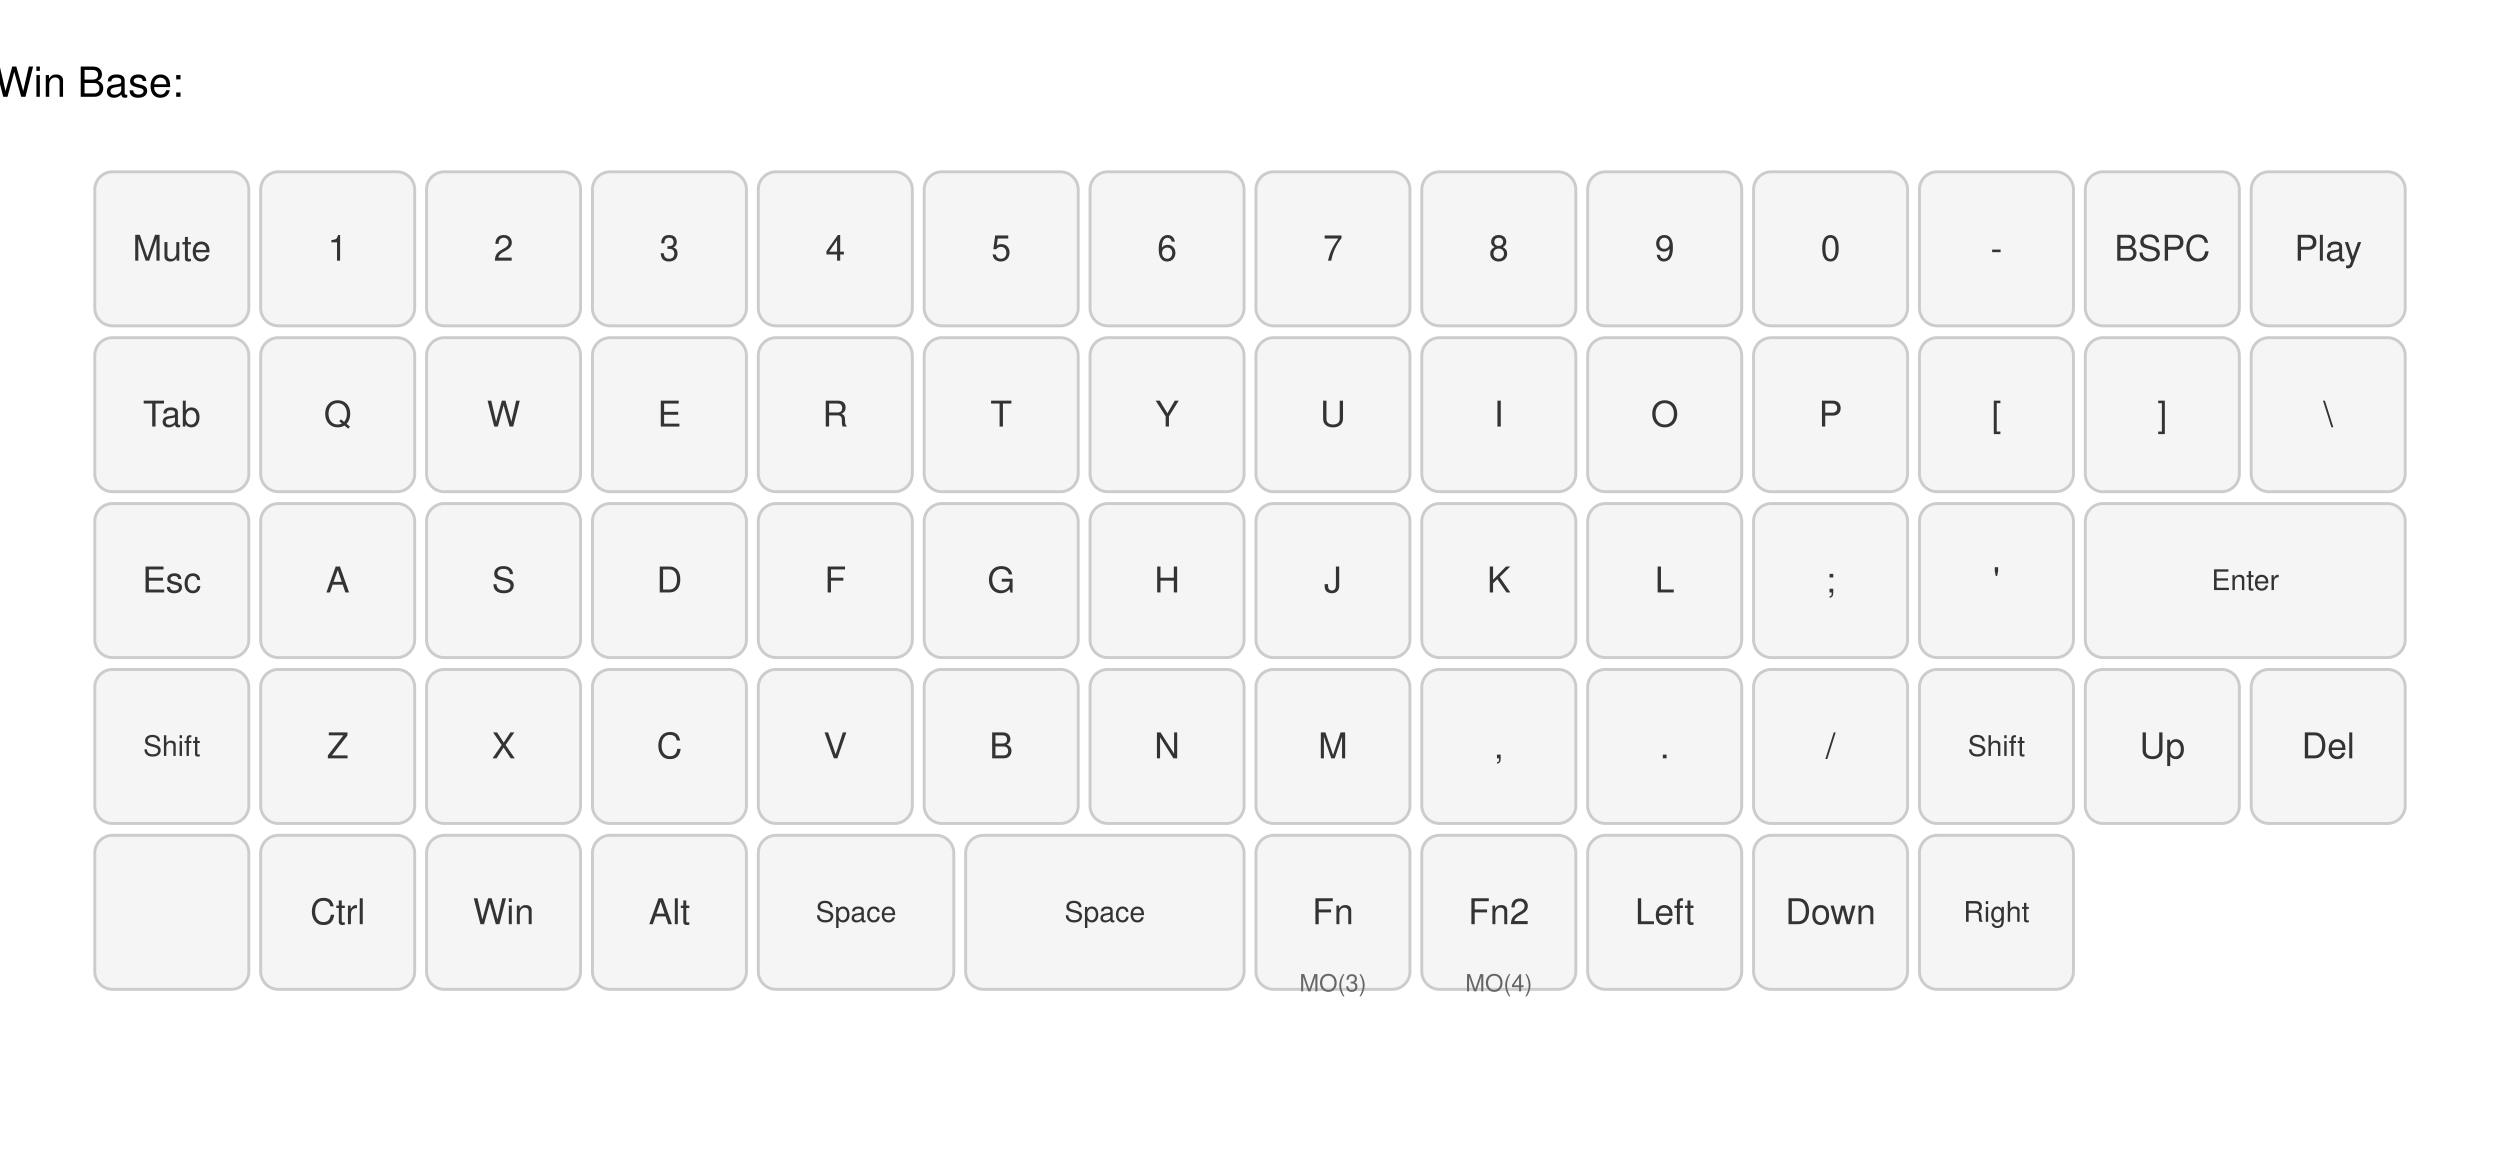
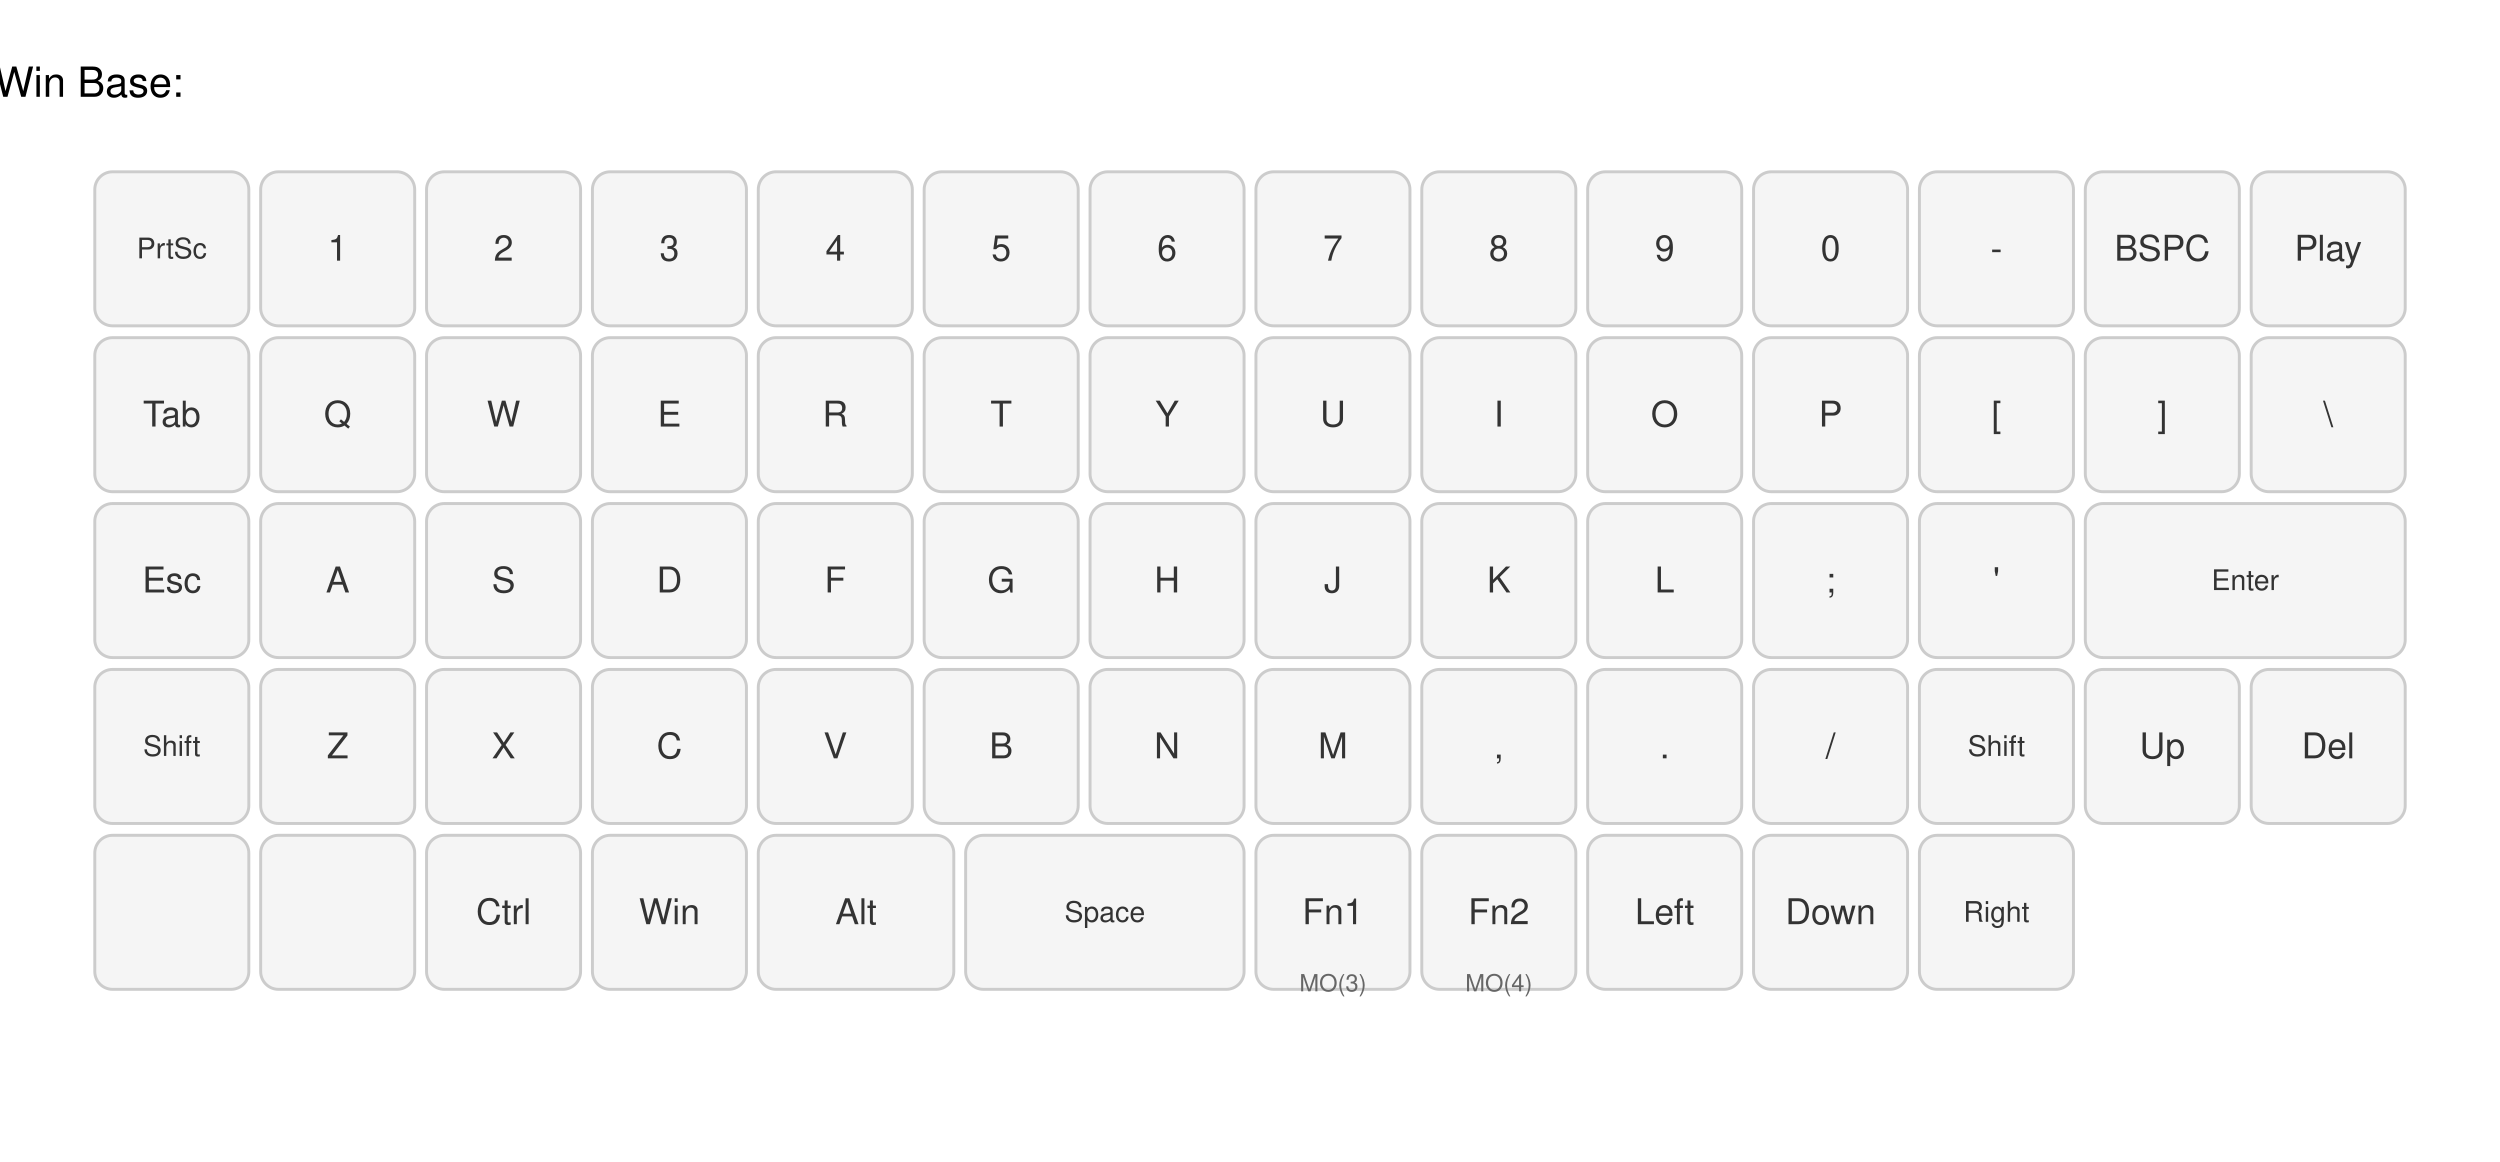
<svg xmlns="http://www.w3.org/2000/svg" width="844" height="392" viewBox="0 0 844 392" class="keymap">
  <style>svg {
  font-family: -apple-system, BlinkMacSystemFont, "SF Pro Text", "Helvetica Neue", Helvetica, Arial, sans-serif;
  font-size: 14px;
  font-kerning: normal;
  text-rendering: optimizeLegibility;
}
text { text-anchor: middle; dominant-baseline: middle; }
rect.key { fill: #f5f5f5; stroke: #cccccc; }
rect.held { fill: #a8d8ea; }
text.tap { font-size: 12px; fill: #333333; }
text.hold { font-size: 10px; fill: #666666; }
/* RGB layer indicator borders */
.rgb-magenta &gt; rect { stroke: #ff00ff; stroke-width: 2.5; }
.rgb-blue &gt; rect { stroke: #4488ff; stroke-width: 2.5; }
.rgb-yellow &gt; rect { stroke: #ffaa00; stroke-width: 2.5; }
.rgb-cyan &gt; rect { stroke: #00dddd; stroke-width: 2.5; }
.rgb-green &gt; rect { stroke: #44dd44; stroke-width: 2.5; }
.rgb-green-dark &gt; rect { stroke: #228822; stroke-width: 2.5; }
.rgb-red &gt; rect { stroke: #ff4444; stroke-width: 2.5; }
.rgb-orange &gt; rect { stroke: #ff8000; stroke-width: 2.5; }
</style>
  <g transform="translate(30, 0)" class="layer-Win Base">
    <text x="0" y="28" class="label" id="Win-Base">Win Base:</text>
    <g transform="translate(0, 56)">
      <g transform="translate(28, 28)" class="key keypos-0">
        <rect rx="6" ry="6" x="-26" y="-26" width="52" height="52" class="key" />
-         <text x="0" y="0" class="key tap">Mute</text>
+         <text x="0" y="0" class="key tap">
+           <tspan style="font-size: 80%">PrtSc</tspan>
+         </text>
      </g>
      <g transform="translate(84, 28)" class="key keypos-1">
        <rect rx="6" ry="6" x="-26" y="-26" width="52" height="52" class="key" />
        <text x="0" y="0" class="key tap">1</text>
      </g>
      <g transform="translate(140, 28)" class="key keypos-2">
        <rect rx="6" ry="6" x="-26" y="-26" width="52" height="52" class="key" />
        <text x="0" y="0" class="key tap">2</text>
      </g>
      <g transform="translate(196, 28)" class="key keypos-3">
        <rect rx="6" ry="6" x="-26" y="-26" width="52" height="52" class="key" />
        <text x="0" y="0" class="key tap">3</text>
      </g>
      <g transform="translate(252, 28)" class="key keypos-4">
        <rect rx="6" ry="6" x="-26" y="-26" width="52" height="52" class="key" />
        <text x="0" y="0" class="key tap">4</text>
      </g>
      <g transform="translate(308, 28)" class="key keypos-5">
        <rect rx="6" ry="6" x="-26" y="-26" width="52" height="52" class="key" />
        <text x="0" y="0" class="key tap">5</text>
      </g>
      <g transform="translate(364, 28)" class="key keypos-6">
        <rect rx="6" ry="6" x="-26" y="-26" width="52" height="52" class="key" />
        <text x="0" y="0" class="key tap">6</text>
      </g>
      <g transform="translate(420, 28)" class="key keypos-7">
        <rect rx="6" ry="6" x="-26" y="-26" width="52" height="52" class="key" />
        <text x="0" y="0" class="key tap">7</text>
      </g>
      <g transform="translate(476, 28)" class="key keypos-8">
        <rect rx="6" ry="6" x="-26" y="-26" width="52" height="52" class="key" />
        <text x="0" y="0" class="key tap">8</text>
      </g>
      <g transform="translate(532, 28)" class="key keypos-9">
        <rect rx="6" ry="6" x="-26" y="-26" width="52" height="52" class="key" />
        <text x="0" y="0" class="key tap">9</text>
      </g>
      <g transform="translate(588, 28)" class="key keypos-10">
        <rect rx="6" ry="6" x="-26" y="-26" width="52" height="52" class="key" />
        <text x="0" y="0" class="key tap">0</text>
      </g>
      <g transform="translate(644, 28)" class="key keypos-11">
        <rect rx="6" ry="6" x="-26" y="-26" width="52" height="52" class="key" />
        <text x="0" y="0" class="key tap">-</text>
      </g>
      <g transform="translate(700, 28)" class="key keypos-12">
        <rect rx="6" ry="6" x="-26" y="-26" width="52" height="52" class="key" />
        <text x="0" y="0" class="key tap">BSPC</text>
      </g>
      <g transform="translate(756, 28)" class="key keypos-13">
        <rect rx="6" ry="6" x="-26" y="-26" width="52" height="52" class="key" />
        <text x="0" y="0" class="key tap">Play</text>
      </g>
      <g transform="translate(28, 84)" class="key keypos-14">
        <rect rx="6" ry="6" x="-26" y="-26" width="52" height="52" class="key" />
        <text x="0" y="0" class="key tap">Tab</text>
      </g>
      <g transform="translate(84, 84)" class="key keypos-15">
        <rect rx="6" ry="6" x="-26" y="-26" width="52" height="52" class="key" />
        <text x="0" y="0" class="key tap">Q</text>
      </g>
      <g transform="translate(140, 84)" class="key keypos-16">
        <rect rx="6" ry="6" x="-26" y="-26" width="52" height="52" class="key" />
        <text x="0" y="0" class="key tap">W</text>
      </g>
      <g transform="translate(196, 84)" class="key keypos-17">
        <rect rx="6" ry="6" x="-26" y="-26" width="52" height="52" class="key" />
        <text x="0" y="0" class="key tap">E</text>
      </g>
      <g transform="translate(252, 84)" class="key keypos-18">
        <rect rx="6" ry="6" x="-26" y="-26" width="52" height="52" class="key" />
        <text x="0" y="0" class="key tap">R</text>
      </g>
      <g transform="translate(308, 84)" class="key keypos-19">
        <rect rx="6" ry="6" x="-26" y="-26" width="52" height="52" class="key" />
        <text x="0" y="0" class="key tap">T</text>
      </g>
      <g transform="translate(364, 84)" class="key keypos-20">
        <rect rx="6" ry="6" x="-26" y="-26" width="52" height="52" class="key" />
        <text x="0" y="0" class="key tap">Y</text>
      </g>
      <g transform="translate(420, 84)" class="key keypos-21">
        <rect rx="6" ry="6" x="-26" y="-26" width="52" height="52" class="key" />
        <text x="0" y="0" class="key tap">U</text>
      </g>
      <g transform="translate(476, 84)" class="key keypos-22">
        <rect rx="6" ry="6" x="-26" y="-26" width="52" height="52" class="key" />
        <text x="0" y="0" class="key tap">I</text>
      </g>
      <g transform="translate(532, 84)" class="key keypos-23">
        <rect rx="6" ry="6" x="-26" y="-26" width="52" height="52" class="key" />
        <text x="0" y="0" class="key tap">O</text>
      </g>
      <g transform="translate(588, 84)" class="key keypos-24">
        <rect rx="6" ry="6" x="-26" y="-26" width="52" height="52" class="key" />
        <text x="0" y="0" class="key tap">P</text>
      </g>
      <g transform="translate(644, 84)" class="key keypos-25">
        <rect rx="6" ry="6" x="-26" y="-26" width="52" height="52" class="key" />
        <text x="0" y="0" class="key tap">[</text>
      </g>
      <g transform="translate(700, 84)" class="key keypos-26">
        <rect rx="6" ry="6" x="-26" y="-26" width="52" height="52" class="key" />
        <text x="0" y="0" class="key tap">]</text>
      </g>
      <g transform="translate(756, 84)" class="key keypos-27">
        <rect rx="6" ry="6" x="-26" y="-26" width="52" height="52" class="key" />
        <text x="0" y="0" class="key tap">\</text>
      </g>
      <g transform="translate(28, 140)" class="key keypos-28">
        <rect rx="6" ry="6" x="-26" y="-26" width="52" height="52" class="key" />
        <text x="0" y="0" class="key tap">Esc</text>
      </g>
      <g transform="translate(84, 140)" class="key keypos-29">
        <rect rx="6" ry="6" x="-26" y="-26" width="52" height="52" class="key" />
        <text x="0" y="0" class="key tap">A</text>
      </g>
      <g transform="translate(140, 140)" class="key keypos-30">
        <rect rx="6" ry="6" x="-26" y="-26" width="52" height="52" class="key" />
        <text x="0" y="0" class="key tap">S</text>
      </g>
      <g transform="translate(196, 140)" class="key keypos-31">
        <rect rx="6" ry="6" x="-26" y="-26" width="52" height="52" class="key" />
        <text x="0" y="0" class="key tap">D</text>
      </g>
      <g transform="translate(252, 140)" class="key keypos-32">
        <rect rx="6" ry="6" x="-26" y="-26" width="52" height="52" class="key" />
        <text x="0" y="0" class="key tap">F</text>
      </g>
      <g transform="translate(308, 140)" class="key keypos-33">
        <rect rx="6" ry="6" x="-26" y="-26" width="52" height="52" class="key" />
        <text x="0" y="0" class="key tap">G</text>
      </g>
      <g transform="translate(364, 140)" class="key keypos-34">
        <rect rx="6" ry="6" x="-26" y="-26" width="52" height="52" class="key" />
        <text x="0" y="0" class="key tap">H</text>
      </g>
      <g transform="translate(420, 140)" class="key keypos-35">
        <rect rx="6" ry="6" x="-26" y="-26" width="52" height="52" class="key" />
        <text x="0" y="0" class="key tap">J</text>
      </g>
      <g transform="translate(476, 140)" class="key keypos-36">
        <rect rx="6" ry="6" x="-26" y="-26" width="52" height="52" class="key" />
        <text x="0" y="0" class="key tap">K</text>
      </g>
      <g transform="translate(532, 140)" class="key keypos-37">
        <rect rx="6" ry="6" x="-26" y="-26" width="52" height="52" class="key" />
        <text x="0" y="0" class="key tap">L</text>
      </g>
      <g transform="translate(588, 140)" class="key keypos-38">
        <rect rx="6" ry="6" x="-26" y="-26" width="52" height="52" class="key" />
        <text x="0" y="0" class="key tap">;</text>
      </g>
      <g transform="translate(644, 140)" class="key keypos-39">
        <rect rx="6" ry="6" x="-26" y="-26" width="52" height="52" class="key" />
        <text x="0" y="0" class="key tap">'</text>
      </g>
      <g transform="translate(728, 140)" class="key keypos-40">
        <rect rx="6" ry="6" x="-54" y="-26" width="108" height="52" class="key" />
        <text x="0" y="0" class="key tap">
          <tspan style="font-size: 80%">Enter</tspan>
        </text>
      </g>
      <g transform="translate(28, 196)" class="key keypos-41">
        <rect rx="6" ry="6" x="-26" y="-26" width="52" height="52" class="key" />
        <text x="0" y="0" class="key tap">
          <tspan style="font-size: 80%">Shift</tspan>
        </text>
      </g>
      <g transform="translate(84, 196)" class="key keypos-42">
        <rect rx="6" ry="6" x="-26" y="-26" width="52" height="52" class="key" />
        <text x="0" y="0" class="key tap">Z</text>
      </g>
      <g transform="translate(140, 196)" class="key keypos-43">
        <rect rx="6" ry="6" x="-26" y="-26" width="52" height="52" class="key" />
        <text x="0" y="0" class="key tap">X</text>
      </g>
      <g transform="translate(196, 196)" class="key keypos-44">
        <rect rx="6" ry="6" x="-26" y="-26" width="52" height="52" class="key" />
        <text x="0" y="0" class="key tap">C</text>
      </g>
      <g transform="translate(252, 196)" class="key keypos-45">
        <rect rx="6" ry="6" x="-26" y="-26" width="52" height="52" class="key" />
        <text x="0" y="0" class="key tap">V</text>
      </g>
      <g transform="translate(308, 196)" class="key keypos-46">
        <rect rx="6" ry="6" x="-26" y="-26" width="52" height="52" class="key" />
        <text x="0" y="0" class="key tap">B</text>
      </g>
      <g transform="translate(364, 196)" class="key keypos-47">
        <rect rx="6" ry="6" x="-26" y="-26" width="52" height="52" class="key" />
        <text x="0" y="0" class="key tap">N</text>
      </g>
      <g transform="translate(420, 196)" class="key keypos-48">
        <rect rx="6" ry="6" x="-26" y="-26" width="52" height="52" class="key" />
        <text x="0" y="0" class="key tap">M</text>
      </g>
      <g transform="translate(476, 196)" class="key keypos-49">
        <rect rx="6" ry="6" x="-26" y="-26" width="52" height="52" class="key" />
        <text x="0" y="0" class="key tap">,</text>
      </g>
      <g transform="translate(532, 196)" class="key keypos-50">
        <rect rx="6" ry="6" x="-26" y="-26" width="52" height="52" class="key" />
        <text x="0" y="0" class="key tap">.</text>
      </g>
      <g transform="translate(588, 196)" class="key keypos-51">
        <rect rx="6" ry="6" x="-26" y="-26" width="52" height="52" class="key" />
        <text x="0" y="0" class="key tap">/</text>
      </g>
      <g transform="translate(644, 196)" class="key keypos-52">
        <rect rx="6" ry="6" x="-26" y="-26" width="52" height="52" class="key" />
        <text x="0" y="0" class="key tap">
          <tspan style="font-size: 80%">Shift</tspan>
        </text>
      </g>
      <g transform="translate(700, 196)" class="key keypos-53">
        <rect rx="6" ry="6" x="-26" y="-26" width="52" height="52" class="key" />
        <text x="0" y="0" class="key tap">Up</text>
      </g>
      <g transform="translate(756, 196)" class="key keypos-54">
        <rect rx="6" ry="6" x="-26" y="-26" width="52" height="52" class="key" />
        <text x="0" y="0" class="key tap">Del</text>
      </g>
      <g transform="translate(28, 252)" class="key keypos-55">
        <rect rx="6" ry="6" x="-26" y="-26" width="52" height="52" class="key" />
      </g>
      <g transform="translate(84, 252)" class="key keypos-56">
        <rect rx="6" ry="6" x="-26" y="-26" width="52" height="52" class="key" />
+       </g>
+       <g transform="translate(140, 252)" class="key keypos-57">
+         <rect rx="6" ry="6" x="-26" y="-26" width="52" height="52" class="key" />
        <text x="0" y="0" class="key tap">Ctrl</text>
      </g>
-       <g transform="translate(140, 252)" class="key keypos-57">
+       <g transform="translate(196, 252)" class="key keypos-58">
        <rect rx="6" ry="6" x="-26" y="-26" width="52" height="52" class="key" />
        <text x="0" y="0" class="key tap">Win</text>
-       </g>
-       <g transform="translate(196, 252)" class="key keypos-58">
-         <rect rx="6" ry="6" x="-26" y="-26" width="52" height="52" class="key" />
-         <text x="0" y="0" class="key tap">Alt</text>
      </g>
      <g transform="translate(259, 252)" class="key keypos-59">
        <rect rx="6" ry="6" x="-33" y="-26" width="66" height="52" class="key" />
-         <text x="0" y="0" class="key tap">
-           <tspan style="font-size: 80%">Space</tspan>
-         </text>
+         <text x="0" y="0" class="key tap">Alt</text>
      </g>
      <g transform="translate(343, 252)" class="key keypos-60">
        <rect rx="6" ry="6" x="-47" y="-26" width="94" height="52" class="key" />
        <text x="0" y="0" class="key tap">
          <tspan style="font-size: 80%">Space</tspan>
        </text>
      </g>
      <g transform="translate(420, 252)" class="key keypos-61">
        <rect rx="6" ry="6" x="-26" y="-26" width="52" height="52" class="key" />
-         <text x="0" y="0" class="key tap">Fn</text>
+         <text x="0" y="0" class="key tap">Fn1</text>
        <text x="0" y="24" class="key hold">
          <tspan style="font-size: 80%">MO(3)</tspan>
        </text>
      </g>
      <g transform="translate(476, 252)" class="key keypos-62">
        <rect rx="6" ry="6" x="-26" y="-26" width="52" height="52" class="key" />
        <text x="0" y="0" class="key tap">Fn2</text>
        <text x="0" y="24" class="key hold">
          <tspan style="font-size: 80%">MO(4)</tspan>
        </text>
      </g>
      <g transform="translate(532, 252)" class="key keypos-63">
        <rect rx="6" ry="6" x="-26" y="-26" width="52" height="52" class="key" />
        <text x="0" y="0" class="key tap">Left</text>
      </g>
      <g transform="translate(588, 252)" class="key keypos-64">
        <rect rx="6" ry="6" x="-26" y="-26" width="52" height="52" class="key" />
        <text x="0" y="0" class="key tap">Down</text>
      </g>
      <g transform="translate(644, 252)" class="key keypos-65">
        <rect rx="6" ry="6" x="-26" y="-26" width="52" height="52" class="key" />
        <text x="0" y="0" class="key tap">
          <tspan style="font-size: 80%">Right</tspan>
        </text>
      </g>
    </g>
  </g>
</svg>
